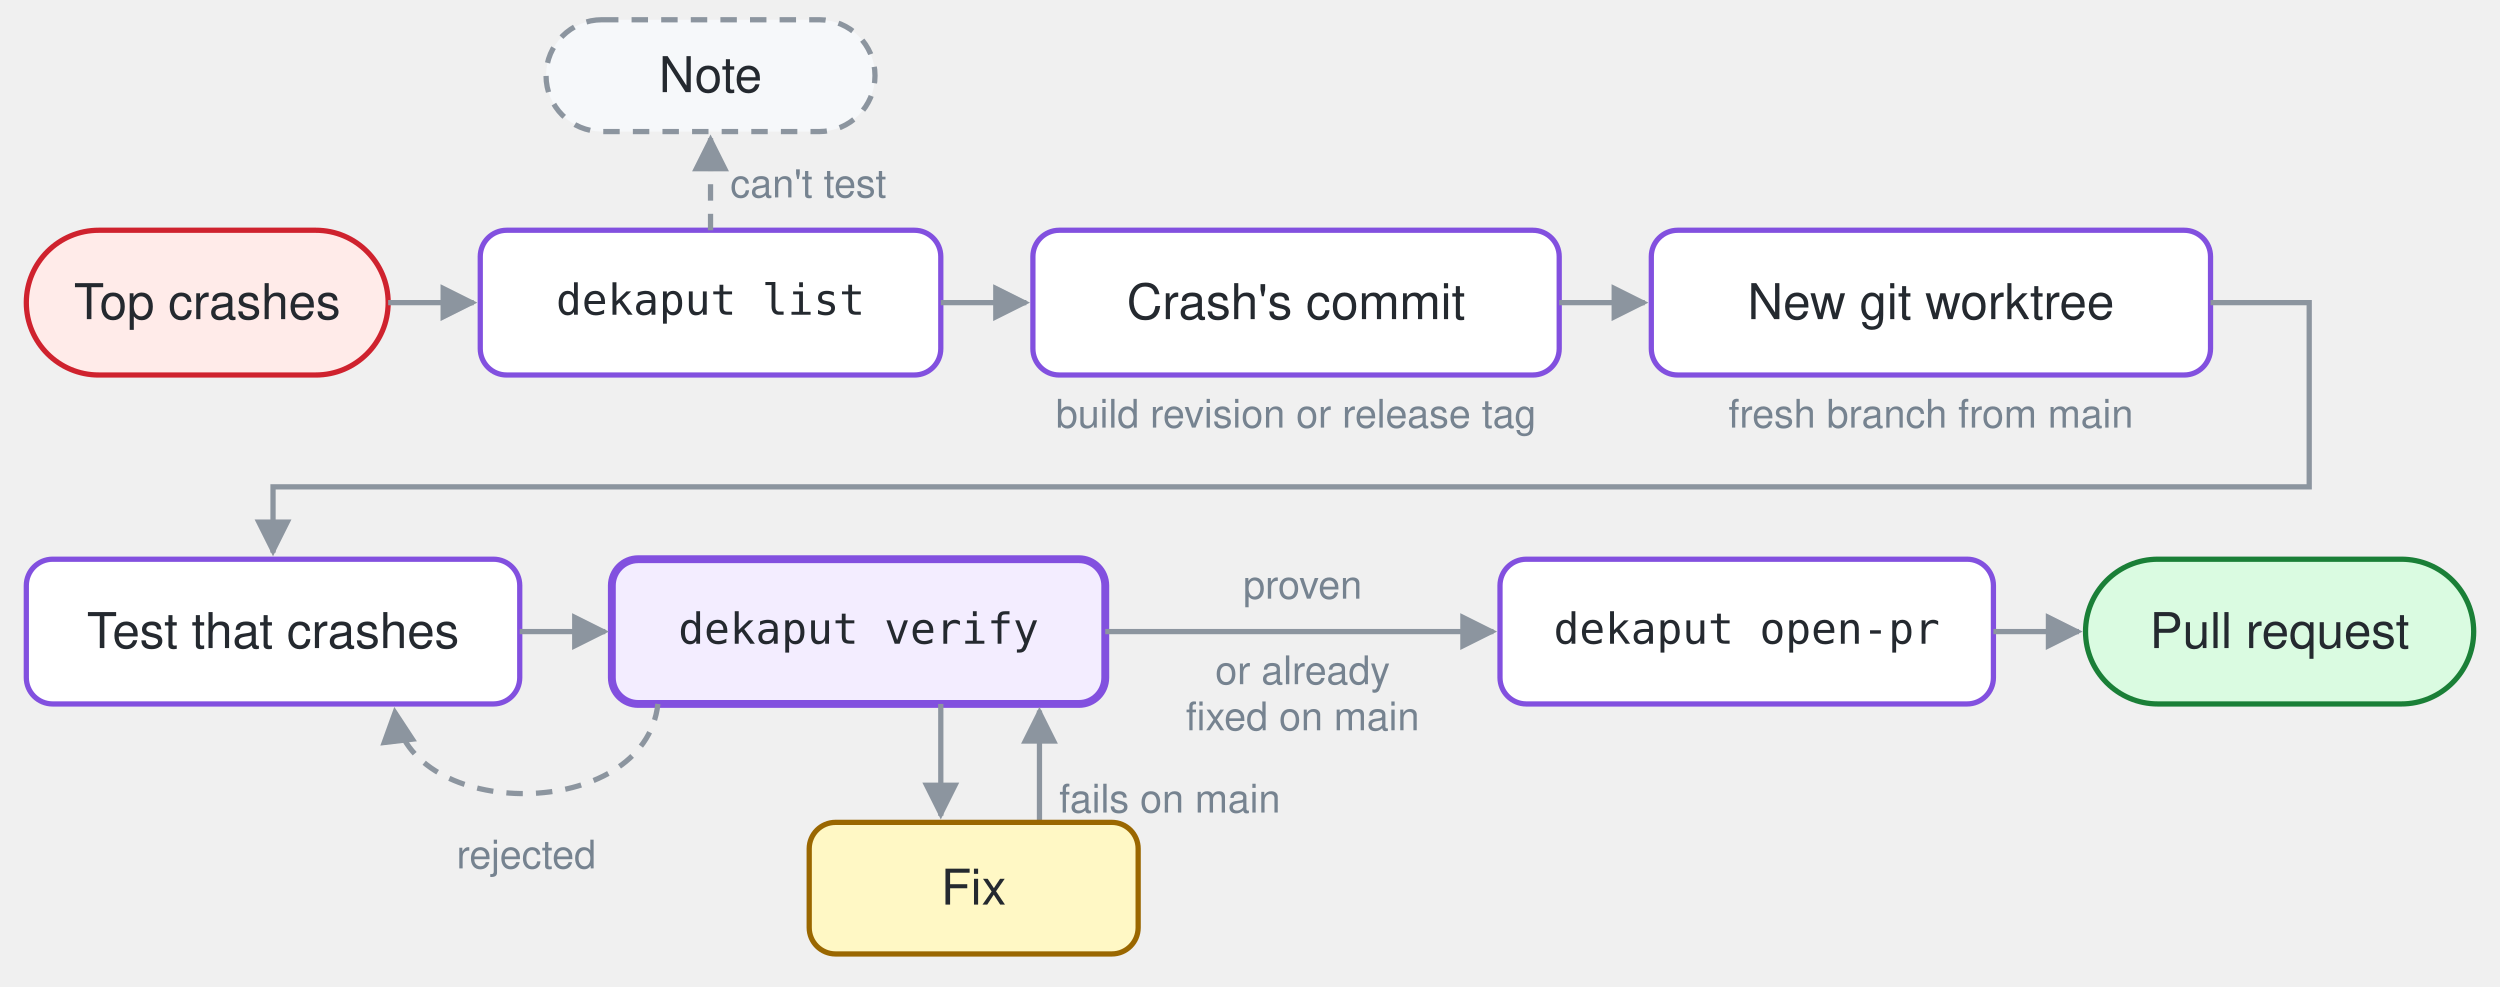
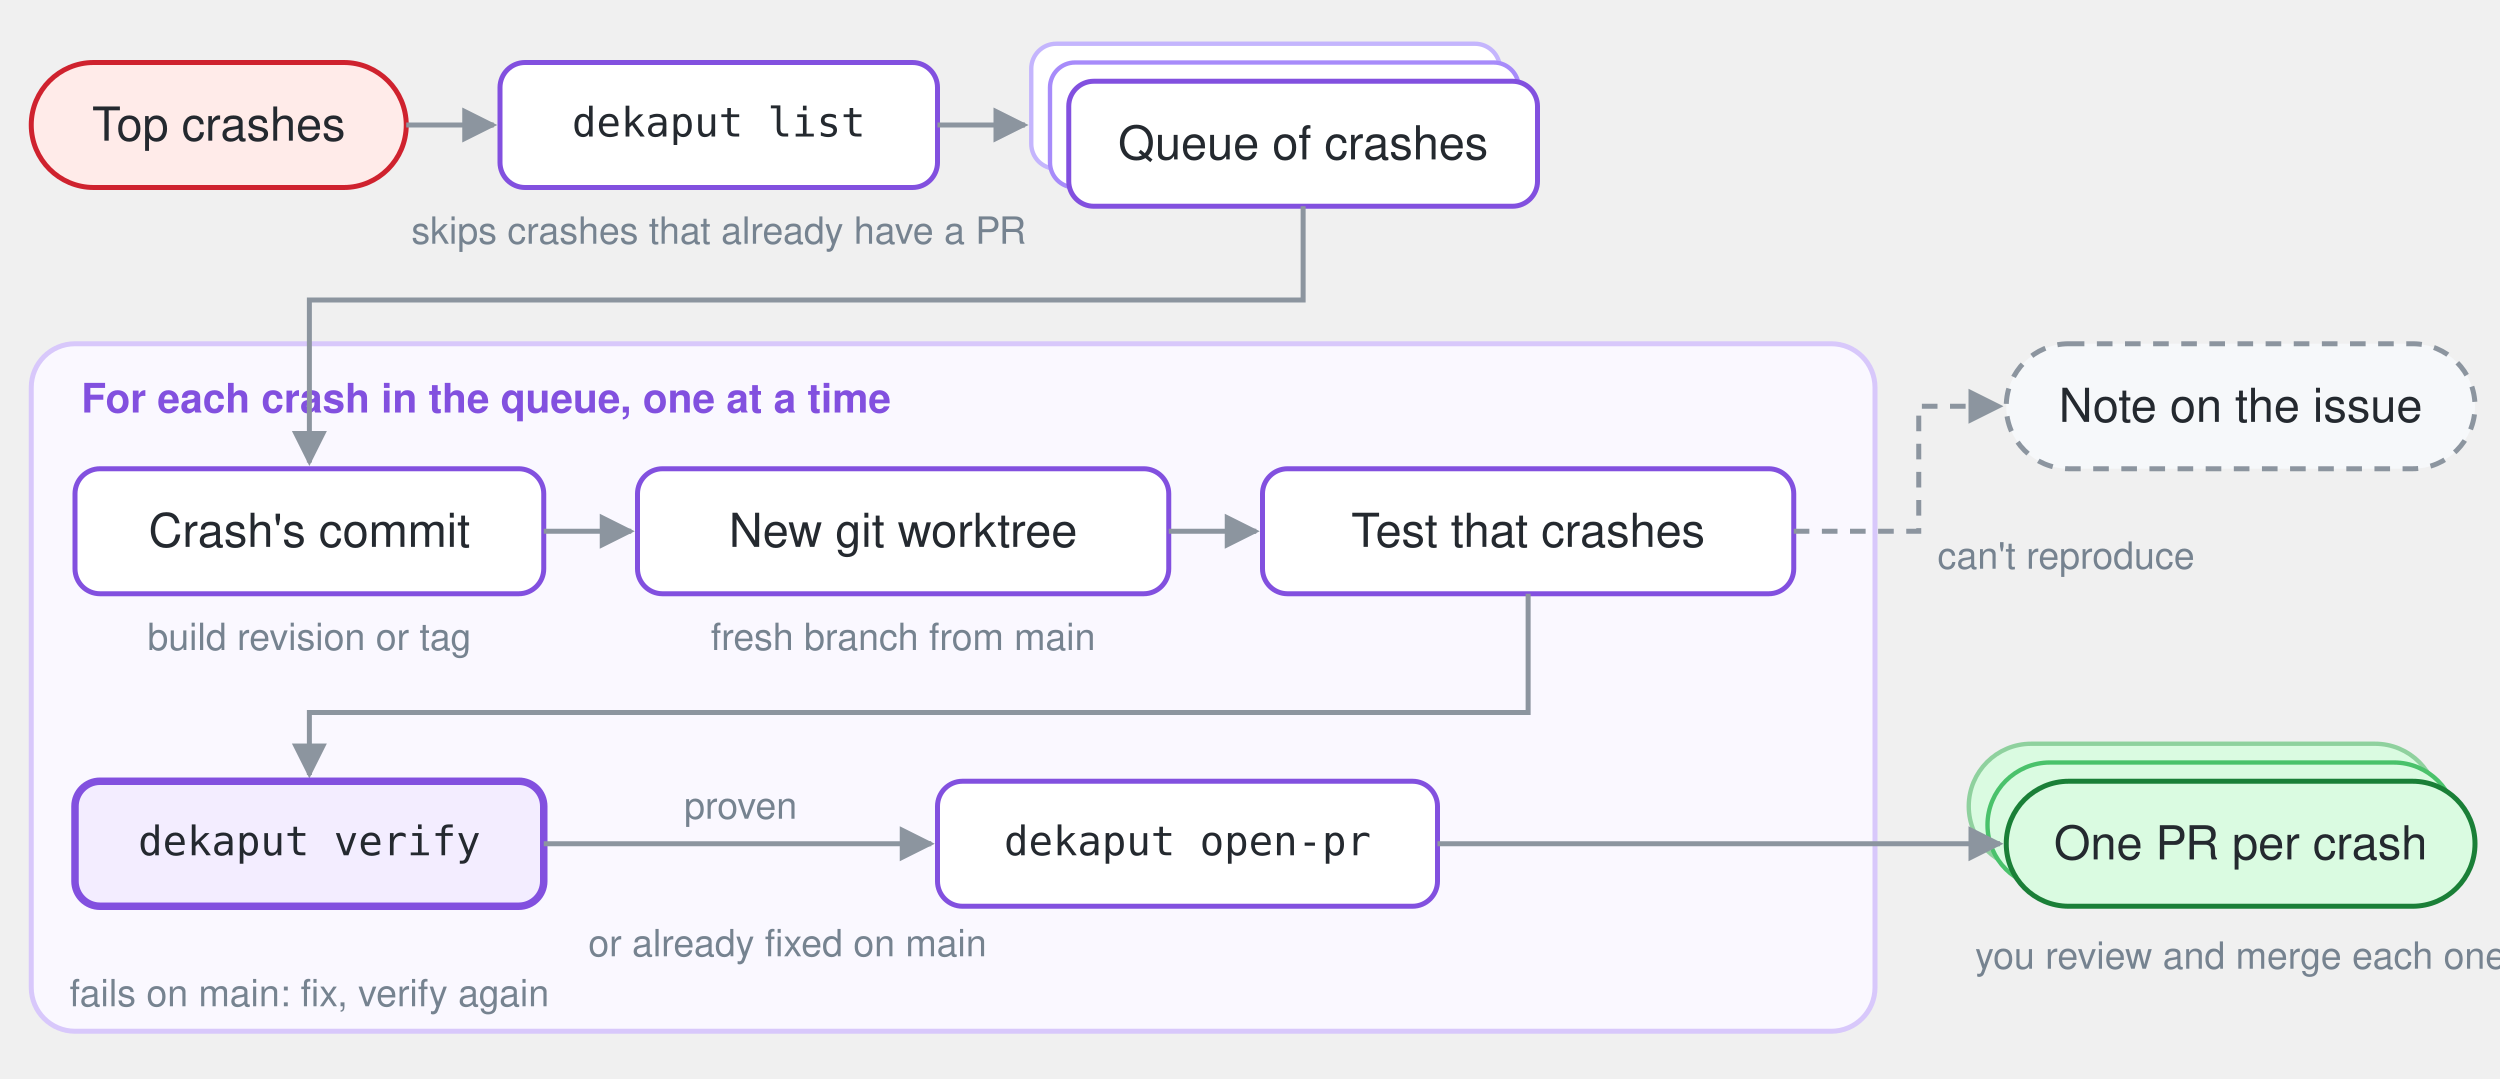
- <svg xmlns="http://www.w3.org/2000/svg" width="760" height="300" viewBox="0 0 760 300" role="img" aria-labelledby="title desc">
+ <svg xmlns="http://www.w3.org/2000/svg" width="800" height="345" viewBox="0 0 800 345" role="img" aria-labelledby="title desc">
  <defs>
    <marker id="arrow" viewBox="0 0 10 10" refX="9" refY="5" markerWidth="7" markerHeight="7" orient="auto-start-reverse">
      <path d="M 0 0 L 10 5 L 0 10 z" fill="#8c959f" />
    </marker>
  </defs>
  <style>
    text { font-family: -apple-system, BlinkMacSystemFont, "Segoe UI", Helvetica, Arial, sans-serif; }
    .box { font-size: 15px; fill: #24292f; text-anchor: middle; dominant-baseline: middle; }
    .cmd { font-family: ui-monospace, SFMono-Regular, Menlo, Consolas, monospace; font-size: 13px; fill: #24292f; text-anchor: middle; dominant-baseline: middle; }
    .label { font-size: 12px; fill: #768390; text-anchor: middle; }
-     .start { text-anchor: start; }
+     .frame-title { font-size: 13px; font-weight: 600; fill: #8250df; }
    .line { stroke: #8c959f; stroke-width: 1.6; fill: none; }
    .dashed { stroke-dasharray: 5 4; }
  </style>
-   <rect x="8" y="70" width="110" height="44" rx="22" fill="#ffebe9" stroke="#cf222e" stroke-width="1.6" />
-   <text class="box" x="63" y="92">Top crashes</text>
-   <rect x="146" y="70" width="140" height="44" rx="8" fill="#ffffff" stroke="#8250df" stroke-width="1.6" />
-   <text class="cmd" x="216" y="92">dekaput list</text>
-   <rect x="314" y="70" width="160" height="44" rx="8" fill="#ffffff" stroke="#8250df" stroke-width="1.6" />
-   <text class="box" x="394" y="92">Crash's commit</text>
-   <text class="label" x="394" y="130">build revision or release tag</text>
-   <rect x="502" y="70" width="170" height="44" rx="8" fill="#ffffff" stroke="#8250df" stroke-width="1.6" />
-   <text class="box" x="587" y="92">New git worktree</text>
-   <text class="label" x="587" y="130">fresh branch from main</text>
-   <line class="line" x1="118" y1="92" x2="144" y2="92" marker-end="url(#arrow)" />
-   <line class="line" x1="286" y1="92" x2="312" y2="92" marker-end="url(#arrow)" />
-   <line class="line" x1="474" y1="92" x2="500" y2="92" marker-end="url(#arrow)" />
-   <rect x="166" y="6" width="100" height="34" rx="17" fill="#f6f8fa" stroke="#8c959f" stroke-width="1.6" stroke-dasharray="5 4" />
-   <text class="box" x="216" y="23">Note</text>
-   <line class="line dashed" x1="216" y1="70" x2="216" y2="42" marker-end="url(#arrow)" />
-   <text class="label start" x="222" y="60">can't test</text>
-   <path class="line" d="M 672 92 H 702 V 148 H 83 V 168" marker-end="url(#arrow)" />
-   <rect x="8" y="170" width="150" height="44" rx="8" fill="#ffffff" stroke="#8250df" stroke-width="1.6" />
-   <text class="box" x="83" y="192">Test that crashes</text>
-   <rect x="186" y="170" width="150" height="44" rx="8" fill="#f3edff" stroke="#8250df" stroke-width="2.4" />
-   <text class="cmd" x="261" y="192">dekaput verify</text>
-   <rect x="456" y="170" width="150" height="44" rx="8" fill="#ffffff" stroke="#8250df" stroke-width="1.6" />
-   <text class="cmd" x="531" y="192">dekaput open-pr</text>
-   <rect x="634" y="170" width="118" height="44" rx="22" fill="#dafbe1" stroke="#1a7f37" stroke-width="1.6" />
-   <text class="box" x="693" y="192">Pull request</text>
-   <line class="line" x1="158" y1="192" x2="184" y2="192" marker-end="url(#arrow)" />
-   <line class="line" x1="336" y1="192" x2="454" y2="192" marker-end="url(#arrow)" />
-   <text class="label" x="396" y="182">proven</text>
-   <text class="label" x="396" y="208">or already</text>
-   <text class="label" x="396" y="222">fixed on main</text>
-   <line class="line" x1="606" y1="192" x2="632" y2="192" marker-end="url(#arrow)" />
-   <path class="line dashed" d="M 200 214 C 196 250, 124 250, 120 216" marker-end="url(#arrow)" />
-   <text class="label" x="160" y="264">rejected</text>
-   <line class="line" x1="286" y1="214" x2="286" y2="248" marker-end="url(#arrow)" />
-   <line class="line" x1="316" y1="250" x2="316" y2="216" marker-end="url(#arrow)" />
-   <text class="label start" x="322" y="247">fails on main</text>
-   <rect x="246" y="250" width="100" height="40" rx="8" fill="#fff8c5" stroke="#9a6700" stroke-width="1.6" />
-   <text class="box" x="296" y="270">Fix</text>
+   <rect x="10" y="20" width="120" height="40" rx="20" fill="#ffebe9" stroke="#cf222e" stroke-width="1.6" />
+   <text class="box" x="70" y="40">Top crashes</text>
+   <rect x="160" y="20" width="140" height="40" rx="8" fill="#ffffff" stroke="#8250df" stroke-width="1.6" />
+   <text class="cmd" x="230" y="40">dekaput list</text>
+   <text class="label" x="230" y="78">skips crashes that already have a PR</text>
+   <rect x="330" y="14" width="150" height="40" rx="8" fill="#ffffff" stroke="#c4b5fd" stroke-width="1.4" />
+   <rect x="336" y="20" width="150" height="40" rx="8" fill="#ffffff" stroke="#a78bfa" stroke-width="1.4" />
+   <rect x="342" y="26" width="150" height="40" rx="8" fill="#ffffff" stroke="#8250df" stroke-width="1.6" />
+   <text class="box" x="417" y="46">Queue of crashes</text>
+   <line class="line" x1="130" y1="40" x2="158" y2="40" marker-end="url(#arrow)" />
+   <line class="line" x1="300" y1="40" x2="328" y2="40" marker-end="url(#arrow)" />
+   <rect x="10" y="110" width="590" height="220" rx="14" fill="#faf8ff" stroke="#d8c8fb" stroke-width="1.6" />
+   <text class="frame-title" x="26" y="132">For each crash in the queue, one at a time</text>
+   <path class="line" d="M 417 66 V 96 H 99 V 148" marker-end="url(#arrow)" />
+   <rect x="24" y="150" width="150" height="40" rx="8" fill="#ffffff" stroke="#8250df" stroke-width="1.6" />
+   <text class="box" x="99" y="170">Crash's commit</text>
+   <text class="label" x="99" y="208">build revision or tag</text>
+   <rect x="204" y="150" width="170" height="40" rx="8" fill="#ffffff" stroke="#8250df" stroke-width="1.6" />
+   <text class="box" x="289" y="170">New git worktree</text>
+   <text class="label" x="289" y="208">fresh branch from main</text>
+   <rect x="404" y="150" width="170" height="40" rx="8" fill="#ffffff" stroke="#8250df" stroke-width="1.6" />
+   <text class="box" x="489" y="170">Test that crashes</text>
+   <line class="line" x1="174" y1="170" x2="202" y2="170" marker-end="url(#arrow)" />
+   <line class="line" x1="374" y1="170" x2="402" y2="170" marker-end="url(#arrow)" />
+   <path class="line" d="M 489 190 V 228 H 99 V 248" marker-end="url(#arrow)" />
+   <rect x="24" y="250" width="150" height="40" rx="8" fill="#f3edff" stroke="#8250df" stroke-width="2.4" />
+   <text class="cmd" x="99" y="270">dekaput verify</text>
+   <text class="label" x="99" y="322">fails on main: fix, verify again</text>
+   <rect x="300" y="250" width="160" height="40" rx="8" fill="#ffffff" stroke="#8250df" stroke-width="1.6" />
+   <text class="cmd" x="380" y="270">dekaput open-pr</text>
+   <line class="line" x1="174" y1="270" x2="298" y2="270" marker-end="url(#arrow)" />
+   <text class="label" x="237" y="262">proven</text>
+   <text class="label" x="252" y="306">or already fixed on main</text>
+   <rect x="642" y="110" width="150" height="40" rx="20" fill="#f6f8fa" stroke="#8c959f" stroke-width="1.6" stroke-dasharray="5 4" />
+   <text class="box" x="717" y="130">Note on the issue</text>
+   <path class="line dashed" d="M 574 170 H 614 V 130 H 640" marker-end="url(#arrow)" />
+   <text class="label" x="620" y="182" style="text-anchor: start">can't reproduce</text>
+   <rect x="630" y="238" width="150" height="40" rx="20" fill="#dafbe1" stroke="#8fd19e" stroke-width="1.4" />
+   <rect x="636" y="244" width="150" height="40" rx="20" fill="#dafbe1" stroke="#4ac26b" stroke-width="1.4" />
+   <rect x="642" y="250" width="150" height="40" rx="20" fill="#dafbe1" stroke="#1a7f37" stroke-width="1.6" />
+   <text class="box" x="717" y="270">One PR per crash</text>
+   <line class="line" x1="460" y1="270" x2="640" y2="270" marker-end="url(#arrow)" />
+   <text class="label" x="717" y="310">you review and merge each one</text>
</svg>
